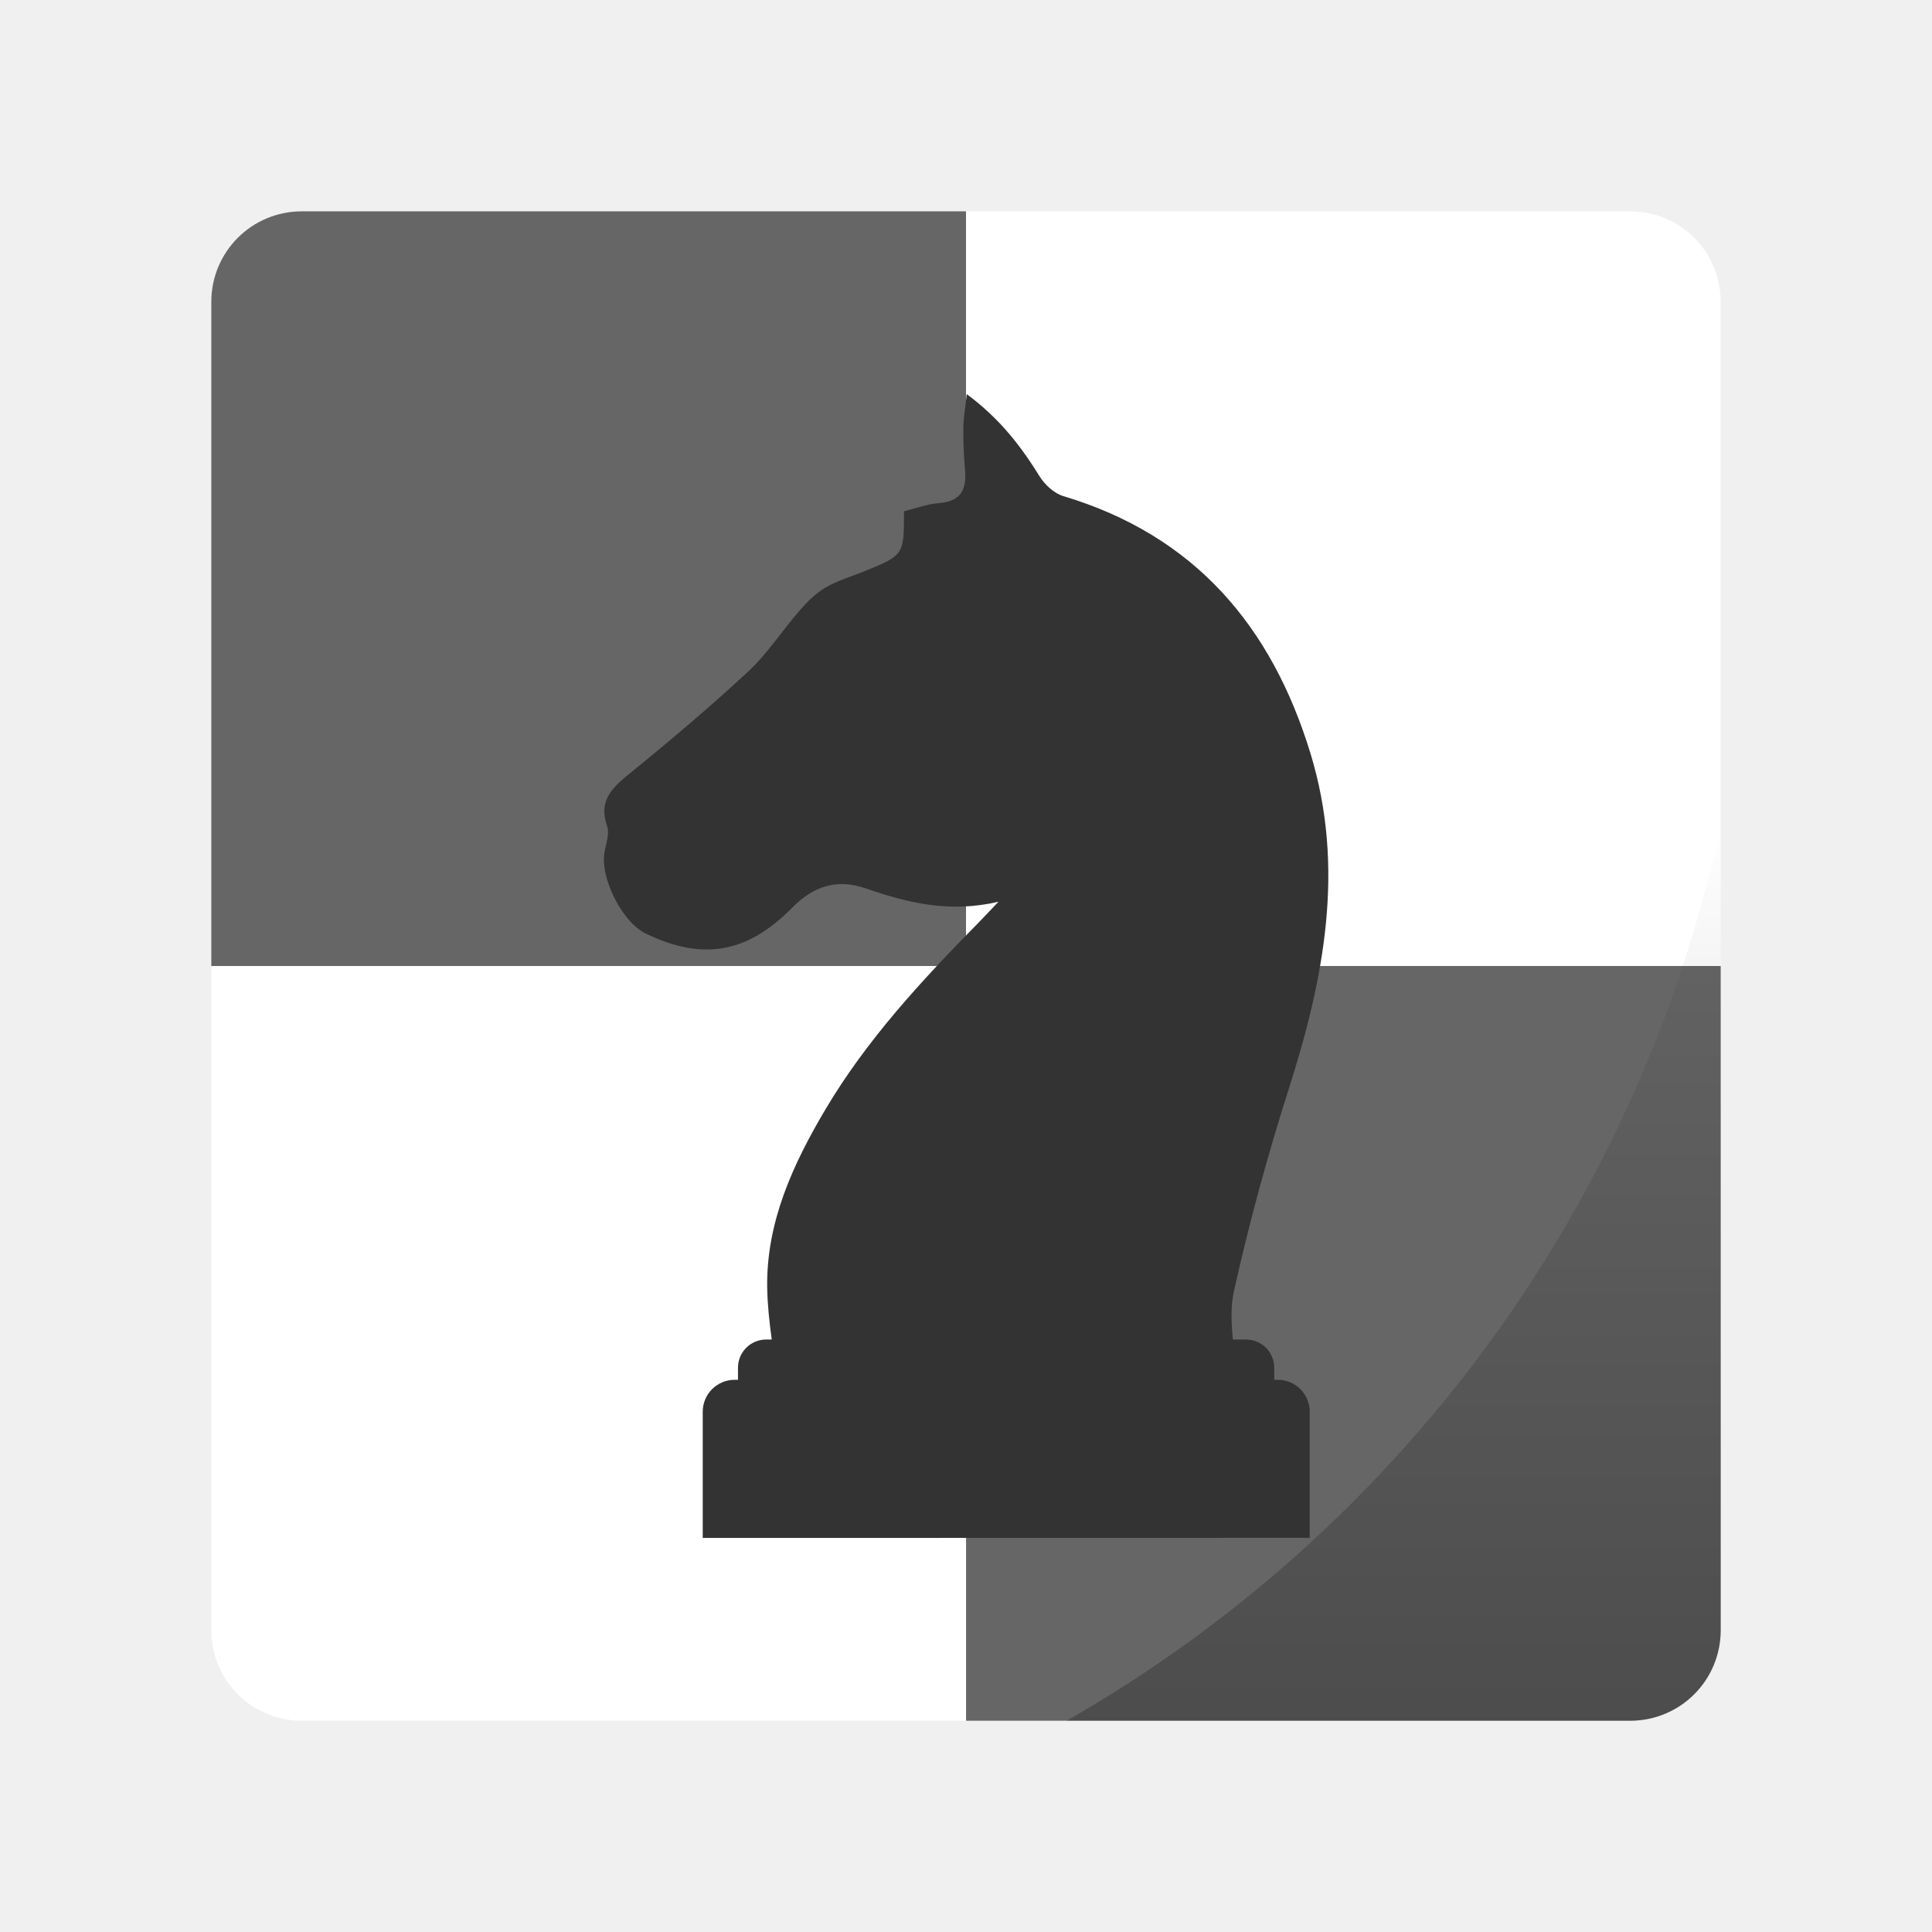
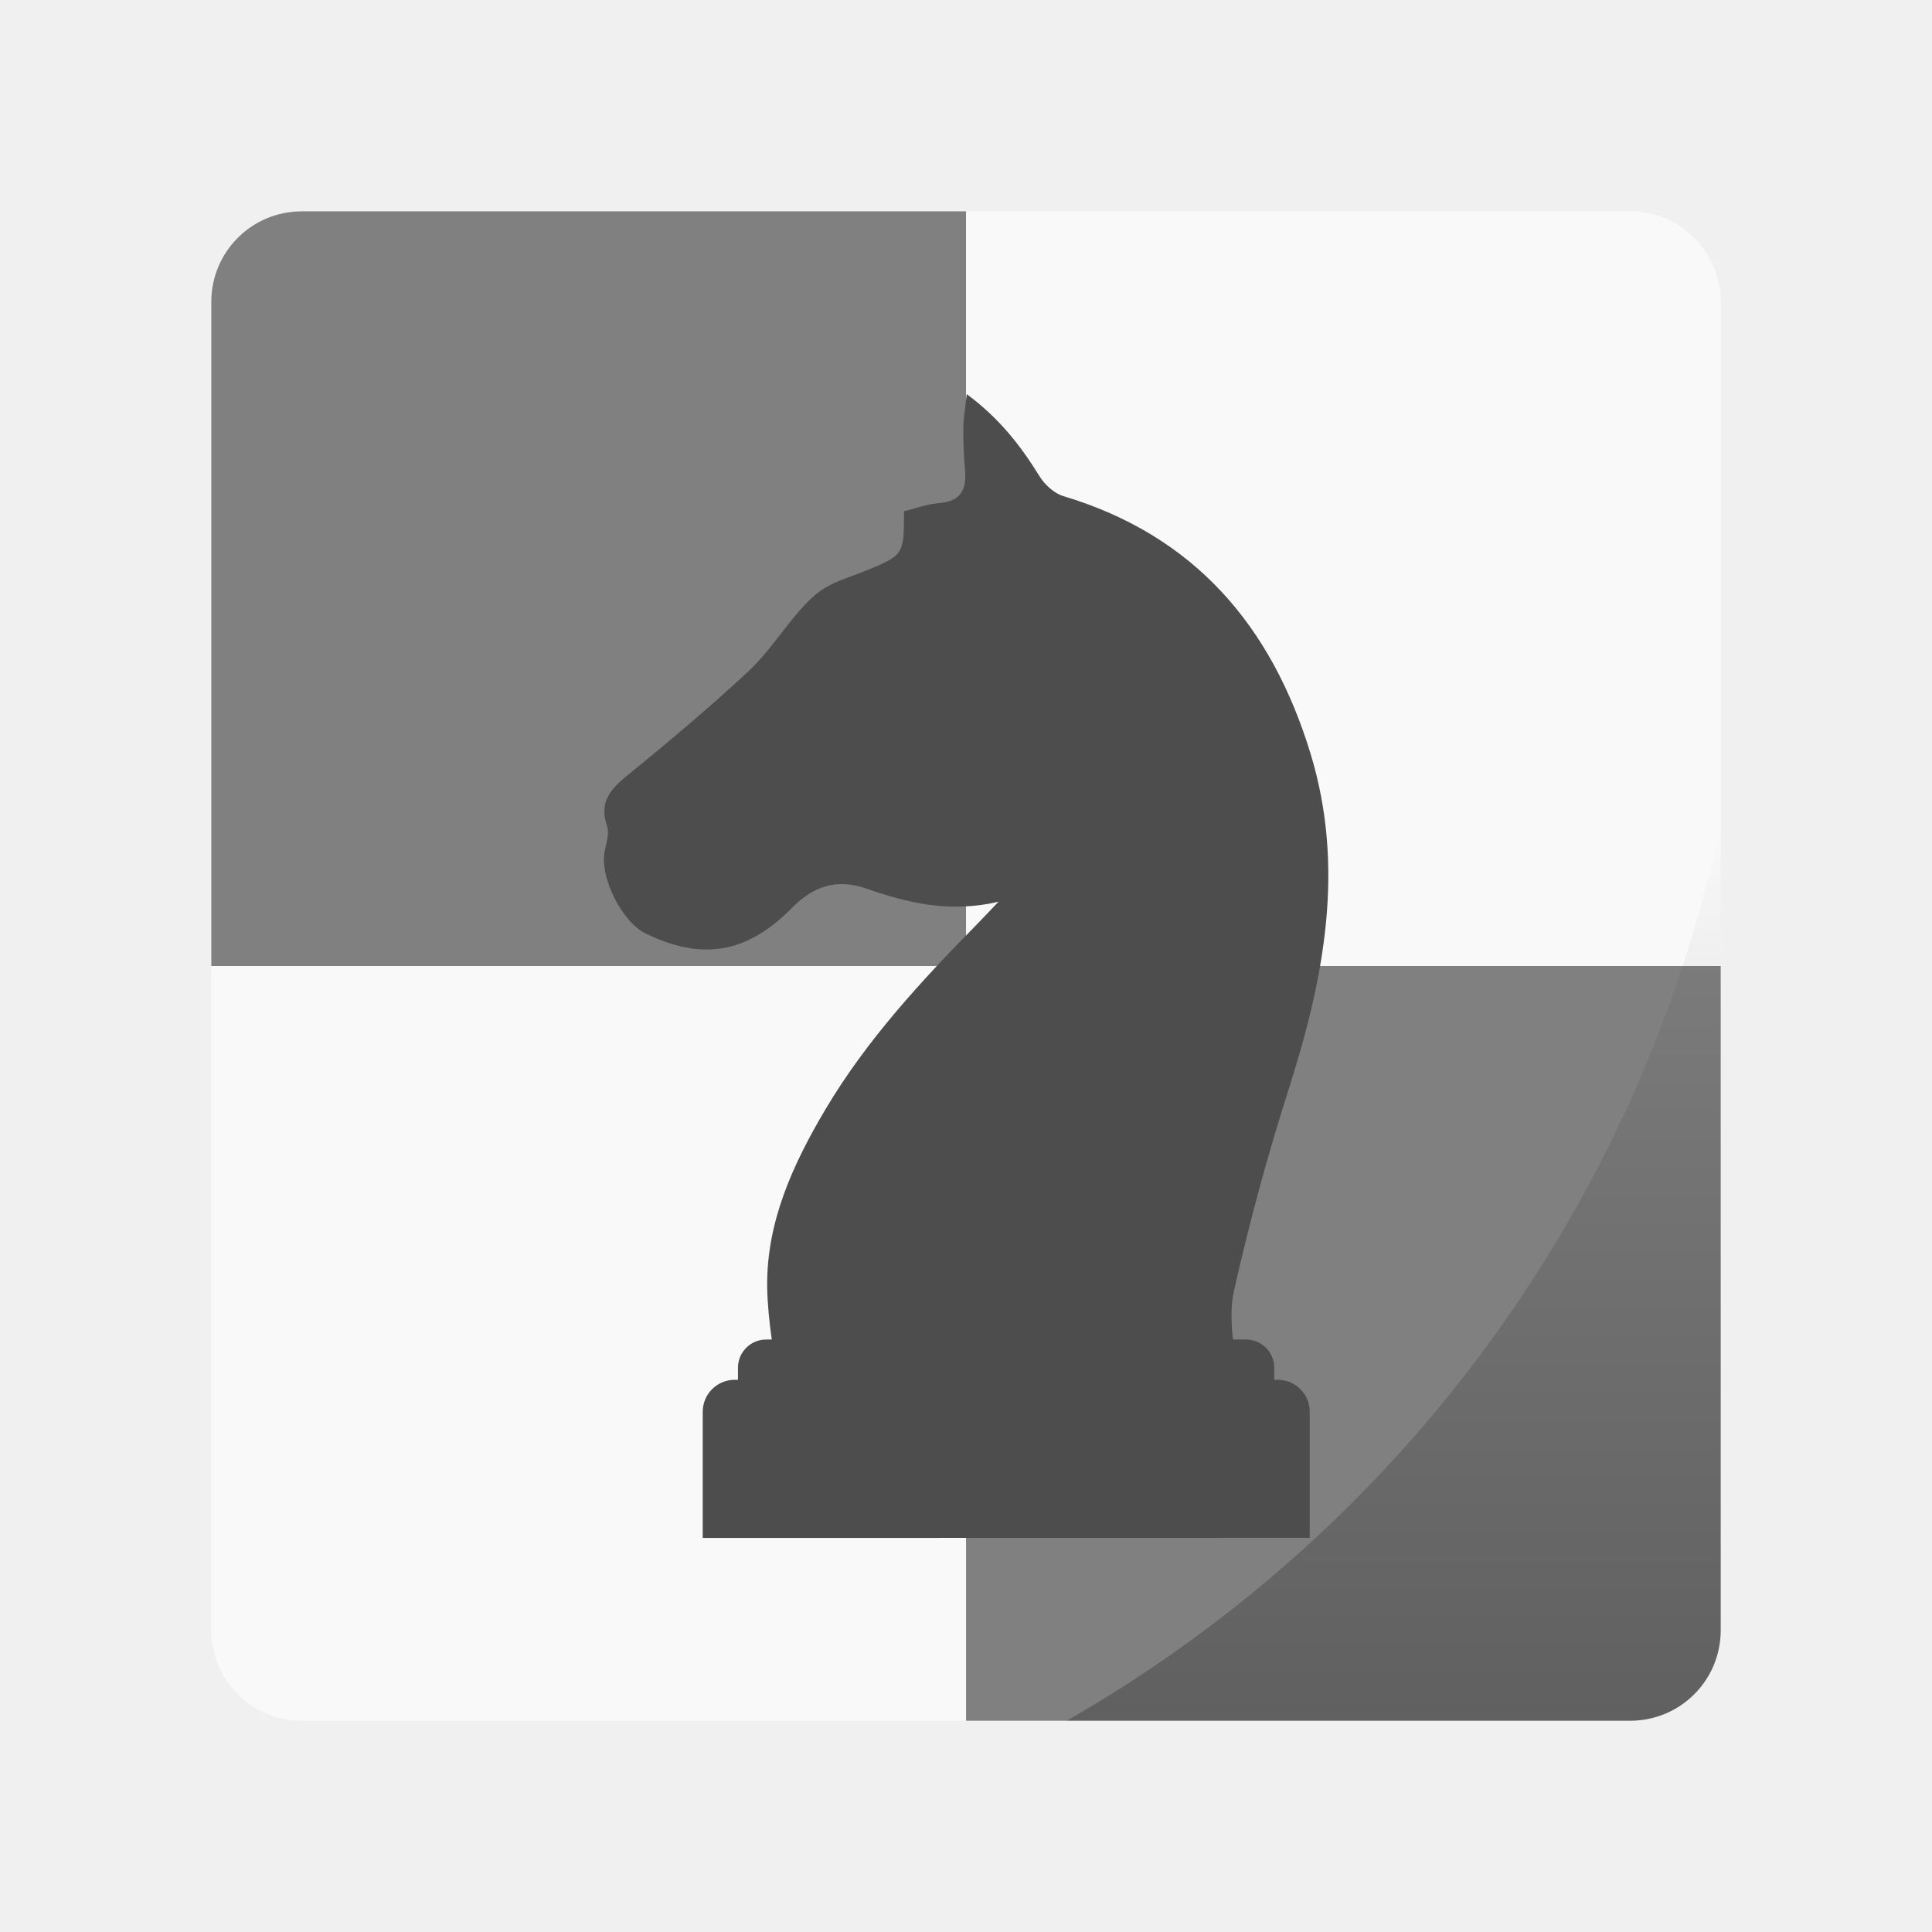
<svg xmlns="http://www.w3.org/2000/svg" xmlns:xlink="http://www.w3.org/1999/xlink" width="64" height="64" viewBox="0 0 16.933 16.933" version="1.1" id="svg4572">
  <defs id="defs4566">
    <linearGradient id="linearGradient868">
      <stop style="stop-color:#000000;stop-opacity:1;" offset="0" id="stop864" />
      <stop style="stop-color:#000000;stop-opacity:0;" offset="1" id="stop866" />
    </linearGradient>
    <linearGradient gradientTransform="matrix(0.2645833,0,0,0.2645833,5.5624997e-8,280.0667)" xlink:href="#linearGradient868" id="linearGradient840" x1="46.168" y1="57" x2="46.168" y2="27.346" gradientUnits="userSpaceOnUse" />
  </defs>
  <g id="layer1" transform="translate(0,-280.0667)">
    <g id="g878">
-       <path id="rect849" d="m 2.646,281.919 c -0.44,0 -0.794,0.354 -0.794,0.794 v 5.821 h 6.615 v -6.615 z" style="opacity:1;fill:#666666;fill-opacity:1;stroke:none;stroke-width:0.236;stroke-linecap:round;stroke-linejoin:round;stroke-miterlimit:4;stroke-dasharray:none;stroke-opacity:0.098;paint-order:markers stroke fill" />
-       <path style="opacity:1;fill:#ffffff;fill-opacity:1;stroke:none;stroke-width:0.236;stroke-linecap:round;stroke-linejoin:round;stroke-miterlimit:4;stroke-dasharray:none;stroke-opacity:0.098;paint-order:markers stroke fill" d="m 14.287,281.919 c 0.44,0 0.794,0.354 0.794,0.794 v 5.821 H 8.467 v -6.615 z" id="path857" />
-       <path id="path859" d="m 2.646,295.148 c -0.44,0 -0.794,-0.354 -0.794,-0.794 v -5.821 h 6.615 v 6.615 z" style="opacity:1;fill:#ffffff;fill-opacity:1;stroke:none;stroke-width:0.236;stroke-linecap:round;stroke-linejoin:round;stroke-miterlimit:4;stroke-dasharray:none;stroke-opacity:0.098;paint-order:markers stroke fill" />
-       <path style="opacity:1;fill:#666666;fill-opacity:1;stroke:none;stroke-width:0.236;stroke-linecap:round;stroke-linejoin:round;stroke-miterlimit:4;stroke-dasharray:none;stroke-opacity:0.098;paint-order:markers stroke fill" d="m 14.287,295.148 c 0.44,0 0.794,-0.354 0.794,-0.794 v -5.821 H 8.467 v 6.615 z" id="path872" />
+       <path id="rect849" d="m 2.646,281.919 c -0.44,0 -0.794,0.354 -0.794,0.794 v 5.821 h 6.615 v -6.615 z" style="opacity:1;fill:#808080;fill-opacity:1;stroke:none;stroke-width:0.236;stroke-linecap:round;stroke-linejoin:round;stroke-miterlimit:4;stroke-dasharray:none;stroke-opacity:0.098;paint-order:markers stroke fill" />
+       <path style="opacity:1;fill:#f9f9f9;fill-opacity:1;stroke:none;stroke-width:0.236;stroke-linecap:round;stroke-linejoin:round;stroke-miterlimit:4;stroke-dasharray:none;stroke-opacity:0.098;paint-order:markers stroke fill" d="m 14.287,281.919 c 0.44,0 0.794,0.354 0.794,0.794 v 5.821 H 8.467 v -6.615 z" id="path857" />
+       <path id="path859" d="m 2.646,295.148 c -0.44,0 -0.794,-0.354 -0.794,-0.794 v -5.821 h 6.615 v 6.615 z" style="opacity:1;fill:#f9f9f9;fill-opacity:1;stroke:none;stroke-width:0.236;stroke-linecap:round;stroke-linejoin:round;stroke-miterlimit:4;stroke-dasharray:none;stroke-opacity:0.098;paint-order:markers stroke fill" />
+       <path style="opacity:1;fill:#808080;fill-opacity:1;stroke:none;stroke-width:0.236;stroke-linecap:round;stroke-linejoin:round;stroke-miterlimit:4;stroke-dasharray:none;stroke-opacity:0.098;paint-order:markers stroke fill" d="m 14.287,295.148 c 0.44,0 0.794,-0.354 0.794,-0.794 v -5.821 H 8.467 v 6.615 z" id="path872" />
    </g>
    <path style="opacity:0.25;fill:url(#linearGradient840);fill-opacity:1;stroke:none;stroke-width:0.236;stroke-linecap:round;stroke-linejoin:round;stroke-miterlimit:4;stroke-dasharray:none;stroke-opacity:0.098;paint-order:markers stroke fill" d="m 15.081,287.302 a 11.906,11.906 0 0 1 -5.732,7.846 h 4.938 c 0.44,0 0.794,-0.354 0.794,-0.794 z" id="rect829" />
-     <path d="m 11.198,292.16 h -0.03 v -0.106 c 0,-0.137 -0.111,-0.247 -0.247,-0.247 h -0.115 c -0.015,-0.145 -0.021,-0.29 0.009,-0.425 0.134,-0.601 0.297,-1.197 0.484,-1.783 0.307,-0.964 0.492,-1.928 0.187,-2.928 -0.341,-1.118 -1.017,-1.912 -2.166,-2.256 -0.08,-0.024 -0.161,-0.098 -0.207,-0.171 -0.163,-0.263 -0.345,-0.504 -0.64,-0.723 -0.014,0.13 -0.029,0.213 -0.03,0.296 -7.63e-4,0.123 0.004,0.247 0.015,0.37 0.015,0.171 -0.037,0.274 -0.227,0.289 -0.106,0.008 -0.209,0.048 -0.308,0.072 0,0.384 0,0.384 -0.348,0.526 -0.114,0.046 -0.236,0.081 -0.341,0.143 -0.085,0.05 -0.159,0.124 -0.225,0.2 -0.153,0.175 -0.28,0.375 -0.448,0.532 -0.337,0.313 -0.689,0.61 -1.046,0.9 -0.154,0.125 -0.271,0.238 -0.194,0.459 0.022,0.064 -0.008,0.148 -0.022,0.222 -0.043,0.227 0.152,0.618 0.361,0.719 0.496,0.24 0.887,0.174 1.28,-0.224 0.185,-0.188 0.388,-0.262 0.651,-0.171 0.361,0.125 0.729,0.217 1.16,0.116 -0.085,0.089 -0.135,0.144 -0.187,0.196 -0.492,0.501 -0.968,1.015 -1.329,1.623 -0.286,0.483 -0.52,0.99 -0.511,1.565 0.003,0.15 0.019,0.301 0.04,0.453 h -0.049 c -0.137,0 -0.247,0.111 -0.247,0.247 v 0.106 h -0.029 c -0.155,0 -0.28,0.126 -0.28,0.28 v 1.106 l 5.32,-10e-4 v -1.106 c 0,-0.154 -0.125,-0.279 -0.28,-0.279 z" id="path5" style="fill:#333333;fill-opacity:1;stroke-width:0.318" />
+     <path d="m 11.198,292.16 h -0.03 v -0.106 c 0,-0.137 -0.111,-0.247 -0.247,-0.247 h -0.115 c -0.015,-0.145 -0.021,-0.29 0.009,-0.425 0.134,-0.601 0.297,-1.197 0.484,-1.783 0.307,-0.964 0.492,-1.928 0.187,-2.928 -0.341,-1.118 -1.017,-1.912 -2.166,-2.256 -0.08,-0.024 -0.161,-0.098 -0.207,-0.171 -0.163,-0.263 -0.345,-0.504 -0.64,-0.723 -0.014,0.13 -0.029,0.213 -0.03,0.296 -7.63e-4,0.123 0.004,0.247 0.015,0.37 0.015,0.171 -0.037,0.274 -0.227,0.289 -0.106,0.008 -0.209,0.048 -0.308,0.072 0,0.384 0,0.384 -0.348,0.526 -0.114,0.046 -0.236,0.081 -0.341,0.143 -0.085,0.05 -0.159,0.124 -0.225,0.2 -0.153,0.175 -0.28,0.375 -0.448,0.532 -0.337,0.313 -0.689,0.61 -1.046,0.9 -0.154,0.125 -0.271,0.238 -0.194,0.459 0.022,0.064 -0.008,0.148 -0.022,0.222 -0.043,0.227 0.152,0.618 0.361,0.719 0.496,0.24 0.887,0.174 1.28,-0.224 0.185,-0.188 0.388,-0.262 0.651,-0.171 0.361,0.125 0.729,0.217 1.16,0.116 -0.085,0.089 -0.135,0.144 -0.187,0.196 -0.492,0.501 -0.968,1.015 -1.329,1.623 -0.286,0.483 -0.52,0.99 -0.511,1.565 0.003,0.15 0.019,0.301 0.04,0.453 h -0.049 c -0.137,0 -0.247,0.111 -0.247,0.247 v 0.106 h -0.029 c -0.155,0 -0.28,0.126 -0.28,0.28 v 1.106 l 5.32,-10e-4 v -1.106 c 0,-0.154 -0.125,-0.279 -0.28,-0.279 z" id="path5" style="fill:#4d4d4d;fill-opacity:1;stroke-width:0.318" />
  </g>
</svg>
